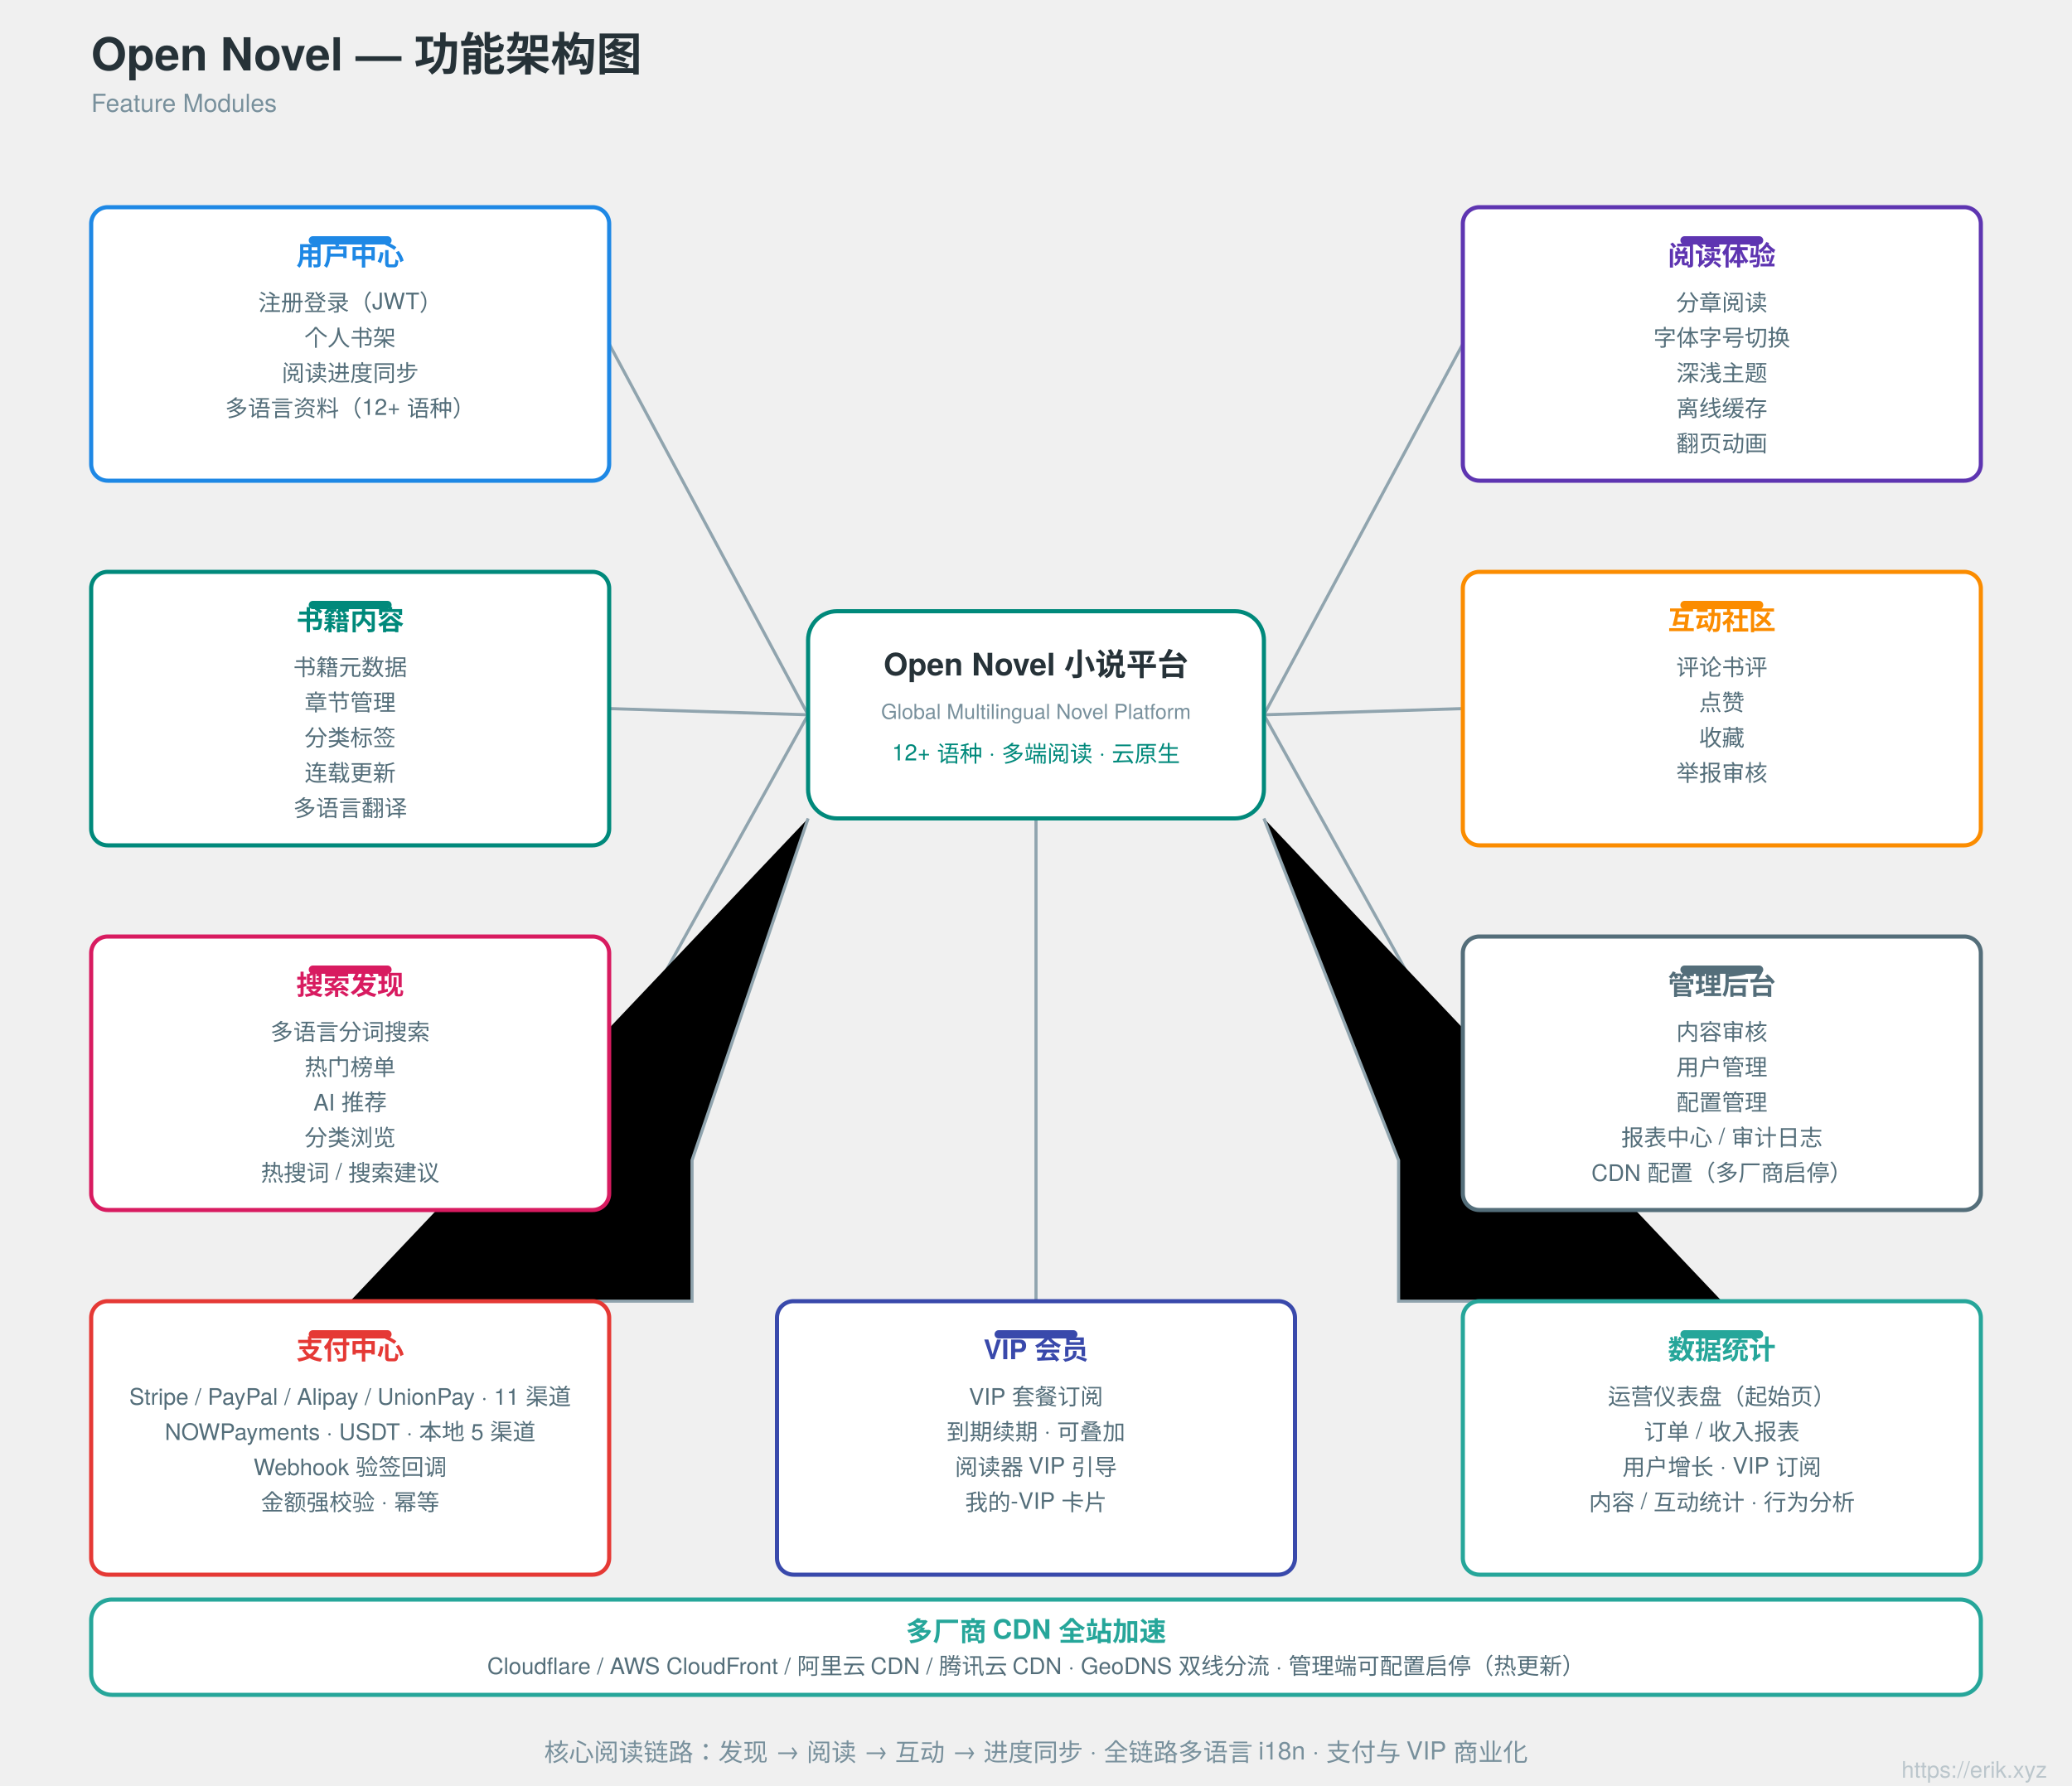
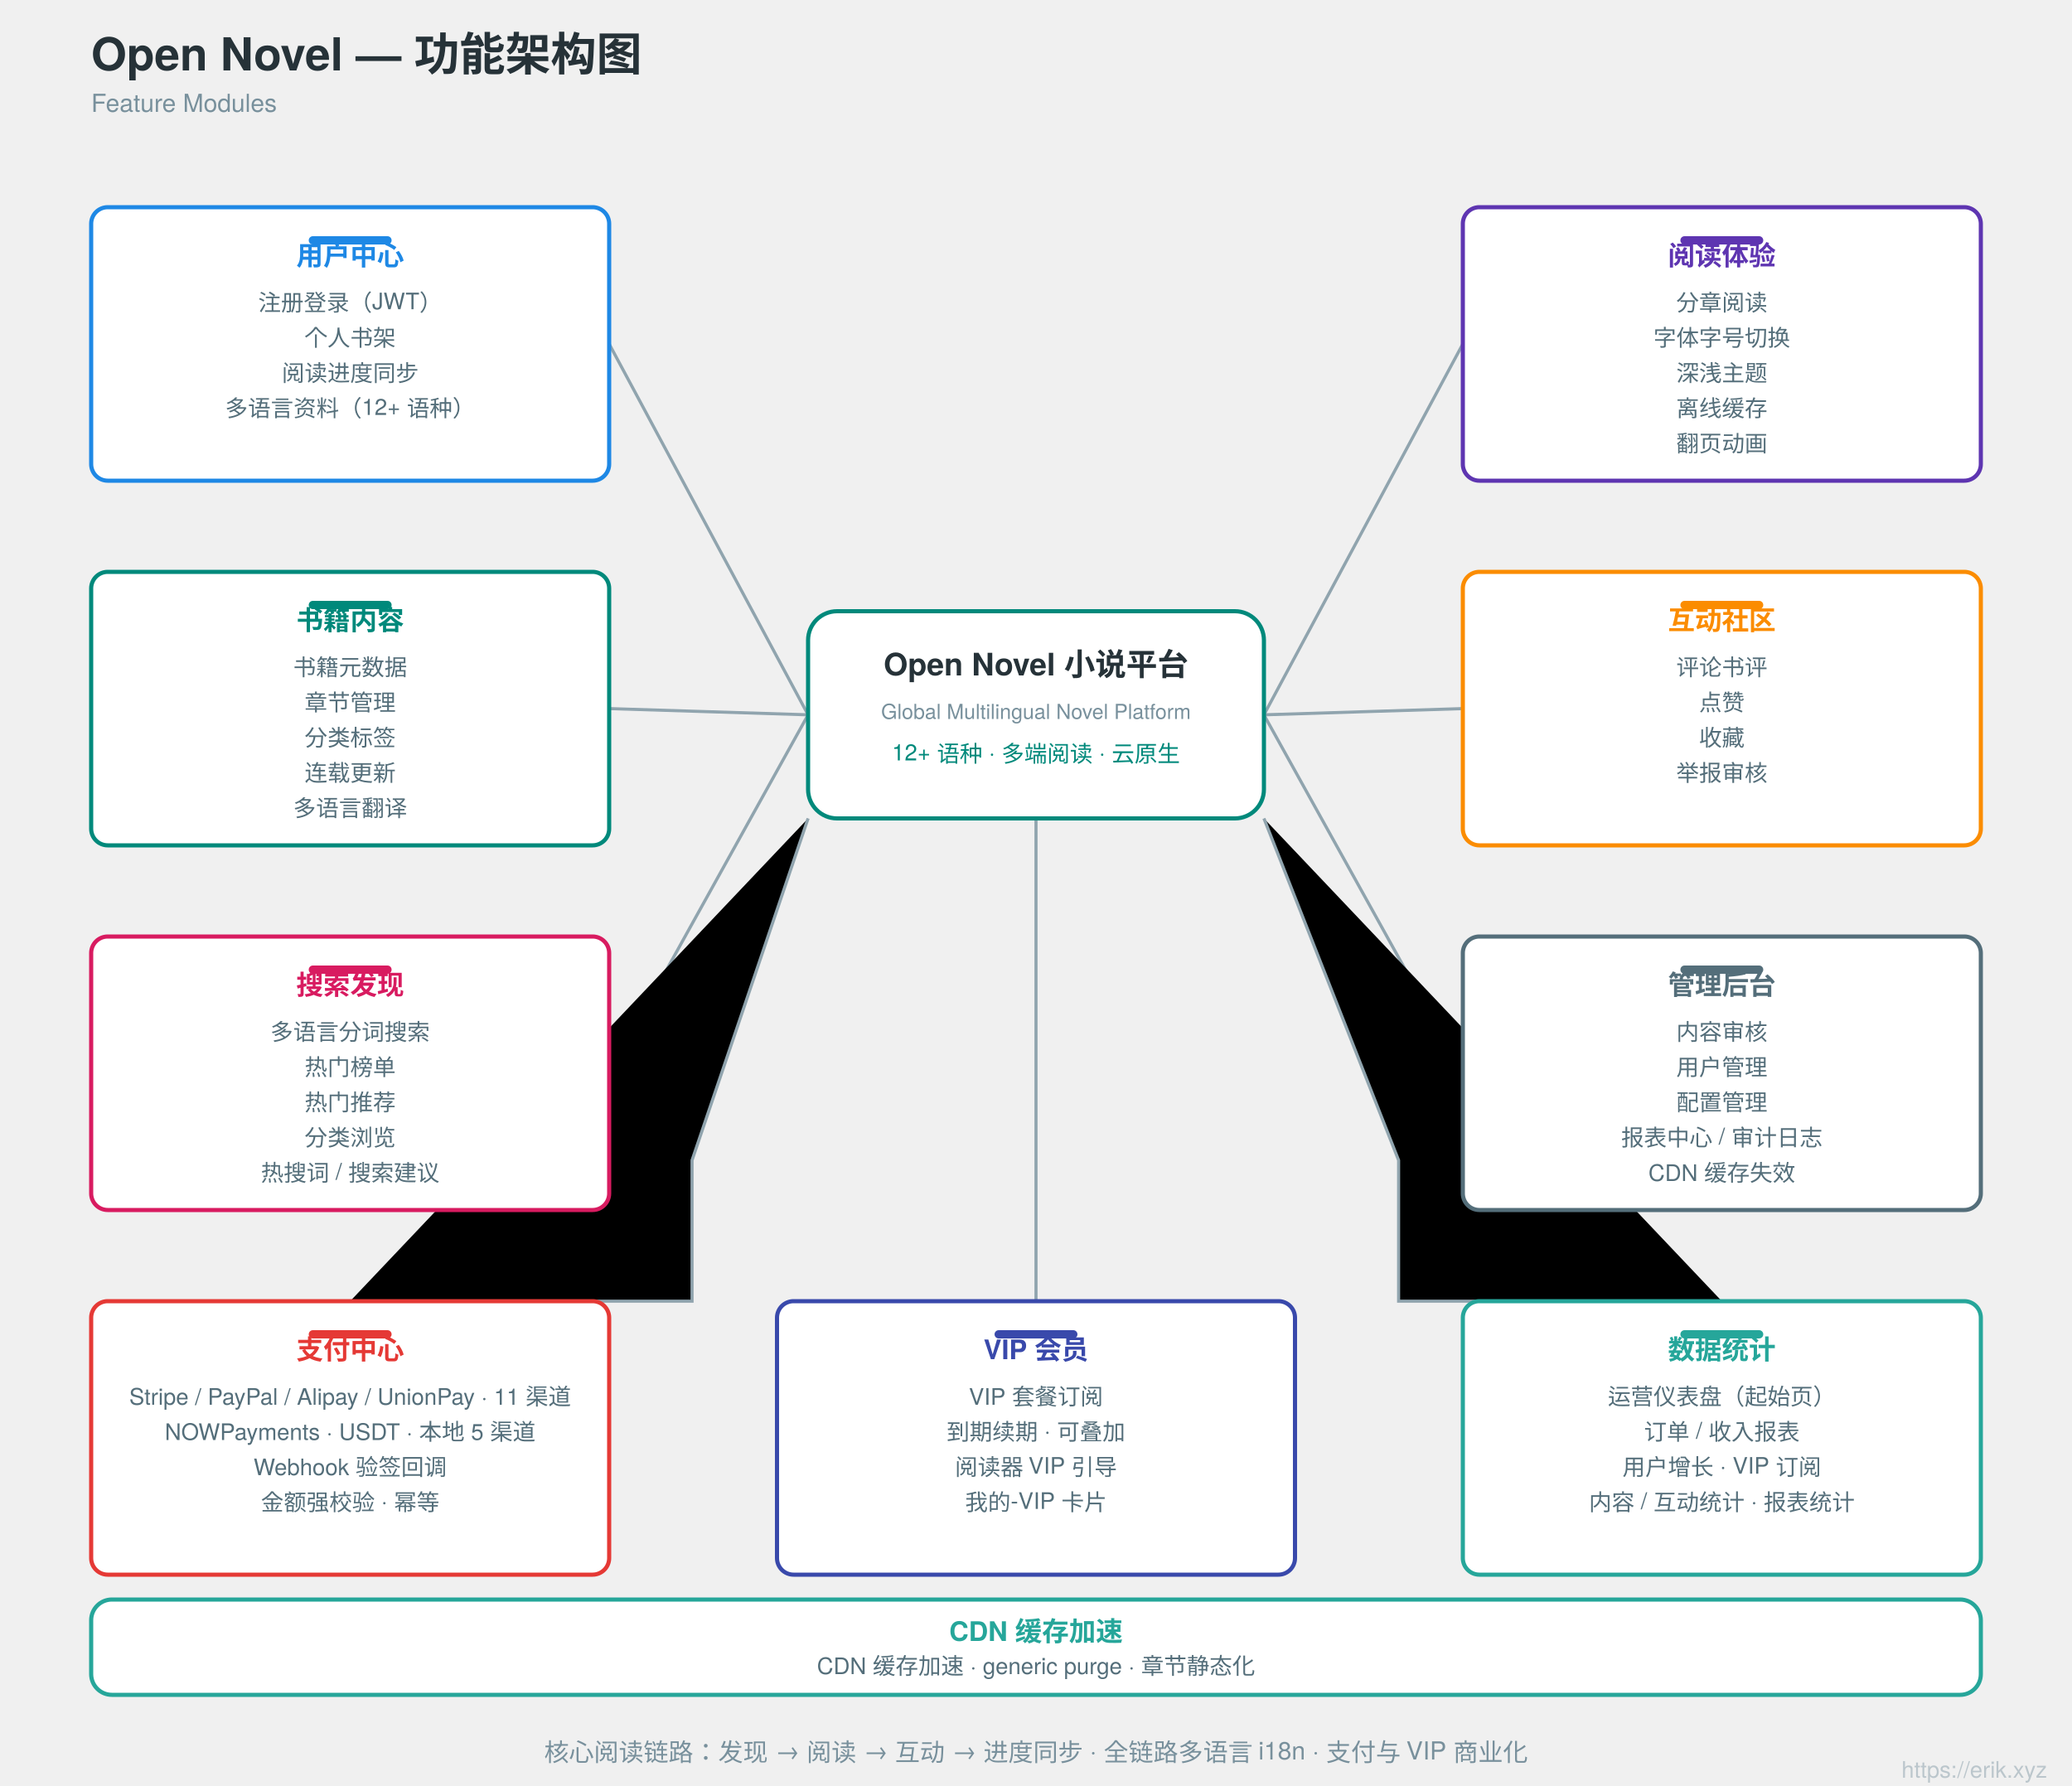
<svg xmlns="http://www.w3.org/2000/svg" width="1000" height="862" viewBox="0 0 1000 862" font-family="'PingFang SC','Microsoft YaHei','Helvetica Neue',sans-serif">
  <text x="44" y="34" font-size="22" font-weight="700" fill="#263238">Open Novel — 功能架构图</text>
  <text x="44" y="54" font-size="12" fill="#78909c">Feature Modules</text>
  <g stroke="#90a4ae" stroke-width="1.5">
    <line x1="390" y1="345" x2="294" y2="166" />
    <line x1="390" y1="345" x2="294" y2="342" />
    <line x1="390" y1="345" x2="294" y2="518" />
    <line x1="610" y1="345" x2="706" y2="166" />
    <line x1="610" y1="345" x2="706" y2="342" />
    <line x1="610" y1="345" x2="706" y2="518" />
    <polyline points="390,395 334,560 334,628 169,628" />
    <polyline points="500,395 500,628" />
    <polyline points="610,395 675,560 675,628 831,628" />
  </g>
  <g>
    <rect x="390" y="295" width="220" height="100" rx="14" fill="#ffffff" stroke="#00897b" stroke-width="2" />
    <text x="500" y="326" font-size="15" font-weight="700" fill="#263238" text-anchor="middle">Open Novel 小说平台</text>
    <text x="500" y="347" font-size="10" fill="#78909c" text-anchor="middle">Global Multilingual Novel Platform</text>
    <text x="500" y="367" font-size="11" fill="#00897b" text-anchor="middle">12+ 语种 · 多端阅读 · 云原生</text>
  </g>
  <g>
    <rect x="44" y="100" width="250" height="132" rx="8" fill="#ffffff" stroke="#1e88e5" stroke-width="2" />
    <rect x="149" y="114" width="40" height="4" rx="2" fill="#1e88e5" />
    <text x="169" y="128" font-size="13" font-weight="700" fill="#1e88e5" text-anchor="middle">用户中心</text>
    <text x="169" y="150" font-size="11" fill="#546e7a" text-anchor="middle">注册登录（JWT）</text>
    <text x="169" y="167" font-size="11" fill="#546e7a" text-anchor="middle">个人书架</text>
    <text x="169" y="184" font-size="11" fill="#546e7a" text-anchor="middle">阅读进度同步</text>
    <text x="169" y="201" font-size="11" fill="#546e7a" text-anchor="middle">多语言资料（12+ 语种）</text>
  </g>
  <g>
    <rect x="706" y="100" width="250" height="132" rx="8" fill="#ffffff" stroke="#5e35b1" stroke-width="2" />
    <rect x="811" y="114" width="40" height="4" rx="2" fill="#5e35b1" />
    <text x="831" y="128" font-size="13" font-weight="700" fill="#5e35b1" text-anchor="middle">阅读体验</text>
    <text x="831" y="150" font-size="11" fill="#546e7a" text-anchor="middle">分章阅读</text>
    <text x="831" y="167" font-size="11" fill="#546e7a" text-anchor="middle">字体字号切换</text>
    <text x="831" y="184" font-size="11" fill="#546e7a" text-anchor="middle">深浅主题</text>
    <text x="831" y="201" font-size="11" fill="#546e7a" text-anchor="middle">离线缓存</text>
    <text x="831" y="218" font-size="11" fill="#546e7a" text-anchor="middle">翻页动画</text>
  </g>
  <g>
    <rect x="44" y="276" width="250" height="132" rx="8" fill="#ffffff" stroke="#00897b" stroke-width="2" />
    <rect x="149" y="290" width="40" height="4" rx="2" fill="#00897b" />
    <text x="169" y="304" font-size="13" font-weight="700" fill="#00897b" text-anchor="middle">书籍内容</text>
    <text x="169" y="326" font-size="11" fill="#546e7a" text-anchor="middle">书籍元数据</text>
    <text x="169" y="343" font-size="11" fill="#546e7a" text-anchor="middle">章节管理</text>
    <text x="169" y="360" font-size="11" fill="#546e7a" text-anchor="middle">分类标签</text>
    <text x="169" y="377" font-size="11" fill="#546e7a" text-anchor="middle">连载更新</text>
    <text x="169" y="394" font-size="11" fill="#546e7a" text-anchor="middle">多语言翻译</text>
  </g>
  <g>
    <rect x="706" y="276" width="250" height="132" rx="8" fill="#ffffff" stroke="#fb8c00" stroke-width="2" />
    <rect x="811" y="290" width="40" height="4" rx="2" fill="#fb8c00" />
    <text x="831" y="304" font-size="13" font-weight="700" fill="#fb8c00" text-anchor="middle">互动社区</text>
    <text x="831" y="326" font-size="11" fill="#546e7a" text-anchor="middle">评论书评</text>
    <text x="831" y="343" font-size="11" fill="#546e7a" text-anchor="middle">点赞</text>
    <text x="831" y="360" font-size="11" fill="#546e7a" text-anchor="middle">收藏</text>
    <text x="831" y="377" font-size="11" fill="#546e7a" text-anchor="middle">举报审核</text>
  </g>
  <g>
    <rect x="44" y="452" width="250" height="132" rx="8" fill="#ffffff" stroke="#d81b60" stroke-width="2" />
    <rect x="149" y="466" width="40" height="4" rx="2" fill="#d81b60" />
    <text x="169" y="480" font-size="13" font-weight="700" fill="#d81b60" text-anchor="middle">搜索发现</text>
    <text x="169" y="502" font-size="11" fill="#546e7a" text-anchor="middle">多语言分词搜索</text>
    <text x="169" y="519" font-size="11" fill="#546e7a" text-anchor="middle">热门榜单</text>
-     <text x="169" y="536" font-size="11" fill="#546e7a" text-anchor="middle">AI 推荐</text>
+     <text x="169" y="536" font-size="11" fill="#546e7a" text-anchor="middle">热门推荐</text>
    <text x="169" y="553" font-size="11" fill="#546e7a" text-anchor="middle">分类浏览</text>
    <text x="169" y="570" font-size="11" fill="#546e7a" text-anchor="middle">热搜词 / 搜索建议</text>
  </g>
  <g>
    <rect x="706" y="452" width="250" height="132" rx="8" fill="#ffffff" stroke="#546e7a" stroke-width="2" />
    <rect x="811" y="466" width="40" height="4" rx="2" fill="#546e7a" />
    <text x="831" y="480" font-size="13" font-weight="700" fill="#546e7a" text-anchor="middle">管理后台</text>
    <text x="831" y="502" font-size="11" fill="#546e7a" text-anchor="middle">内容审核</text>
    <text x="831" y="519" font-size="11" fill="#546e7a" text-anchor="middle">用户管理</text>
    <text x="831" y="536" font-size="11" fill="#546e7a" text-anchor="middle">配置管理</text>
    <text x="831" y="553" font-size="11" fill="#546e7a" text-anchor="middle">报表中心 / 审计日志</text>
-     <text x="831" y="570" font-size="11" fill="#546e7a" text-anchor="middle">CDN 配置（多厂商启停）</text>
+     <text x="831" y="570" font-size="11" fill="#546e7a" text-anchor="middle">CDN 缓存失效</text>
  </g>
  <g>
    <rect x="44" y="628" width="250" height="132" rx="8" fill="#ffffff" stroke="#e53935" stroke-width="2" />
    <rect x="149" y="642" width="40" height="4" rx="2" fill="#e53935" />
    <text x="169" y="656" font-size="13" font-weight="700" fill="#e53935" text-anchor="middle">支付中心</text>
    <text x="169" y="678" font-size="11" fill="#546e7a" text-anchor="middle">Stripe / PayPal / Alipay / UnionPay · 11 渠道</text>
    <text x="169" y="695" font-size="11" fill="#546e7a" text-anchor="middle">NOWPayments · USDT · 本地 5 渠道</text>
    <text x="169" y="712" font-size="11" fill="#546e7a" text-anchor="middle">Webhook 验签回调</text>
    <text x="169" y="729" font-size="11" fill="#546e7a" text-anchor="middle">金额强校验 · 幂等</text>
  </g>
  <g>
    <rect x="375" y="628" width="250" height="132" rx="8" fill="#ffffff" stroke="#3949ab" stroke-width="2" />
    <rect x="480" y="642" width="40" height="4" rx="2" fill="#3949ab" />
    <text x="500" y="656" font-size="13" font-weight="700" fill="#3949ab" text-anchor="middle">VIP 会员</text>
    <text x="500" y="678" font-size="11" fill="#546e7a" text-anchor="middle">VIP 套餐订阅</text>
    <text x="500" y="695" font-size="11" fill="#546e7a" text-anchor="middle">到期续期 · 可叠加</text>
    <text x="500" y="712" font-size="11" fill="#546e7a" text-anchor="middle">阅读器 VIP 引导</text>
    <text x="500" y="729" font-size="11" fill="#546e7a" text-anchor="middle">我的-VIP 卡片</text>
  </g>
  <g>
    <rect x="706" y="628" width="250" height="132" rx="8" fill="#ffffff" stroke="#26a69a" stroke-width="2" />
    <rect x="811" y="642" width="40" height="4" rx="2" fill="#26a69a" />
    <text x="831" y="656" font-size="13" font-weight="700" fill="#26a69a" text-anchor="middle">数据统计</text>
    <text x="831" y="678" font-size="11" fill="#546e7a" text-anchor="middle">运营仪表盘（起始页）</text>
    <text x="831" y="695" font-size="11" fill="#546e7a" text-anchor="middle">订单 / 收入报表</text>
    <text x="831" y="712" font-size="11" fill="#546e7a" text-anchor="middle">用户增长 · VIP 订阅</text>
-     <text x="831" y="729" font-size="11" fill="#546e7a" text-anchor="middle">内容 / 互动统计 · 行为分析</text>
+     <text x="831" y="729" font-size="11" fill="#546e7a" text-anchor="middle">内容 / 互动统计 · 报表统计</text>
  </g>
  <g>
    <rect x="44" y="772" width="912" height="46" rx="10" fill="#ffffff" stroke="#26a69a" stroke-width="2" />
-     <text x="500" y="792" font-size="13" font-weight="700" fill="#26a69a" text-anchor="middle">多厂商 CDN 全站加速</text>
-     <text x="500" y="808" font-size="11" fill="#546e7a" text-anchor="middle">Cloudflare / AWS CloudFront / 阿里云 CDN / 腾讯云 CDN · GeoDNS 双线分流 · 管理端可配置启停（热更新）</text>
+     <text x="500" y="792" font-size="13" font-weight="700" fill="#26a69a" text-anchor="middle">CDN 缓存加速</text>
+     <text x="500" y="808" font-size="11" fill="#546e7a" text-anchor="middle">CDN 缓存加速 · generic purge · 章节静态化</text>
  </g>
  <text x="500" y="850" font-size="12" fill="#78909c" text-anchor="middle">核心阅读链路：发现 → 阅读 → 互动 → 进度同步 · 全链路多语言 i18n · 支付与 VIP 商业化</text>
  <text x="988" y="858" font-size="11" fill="#90a4ae" opacity="0.55" text-anchor="end">https://erik.xyz</text>
</svg>
